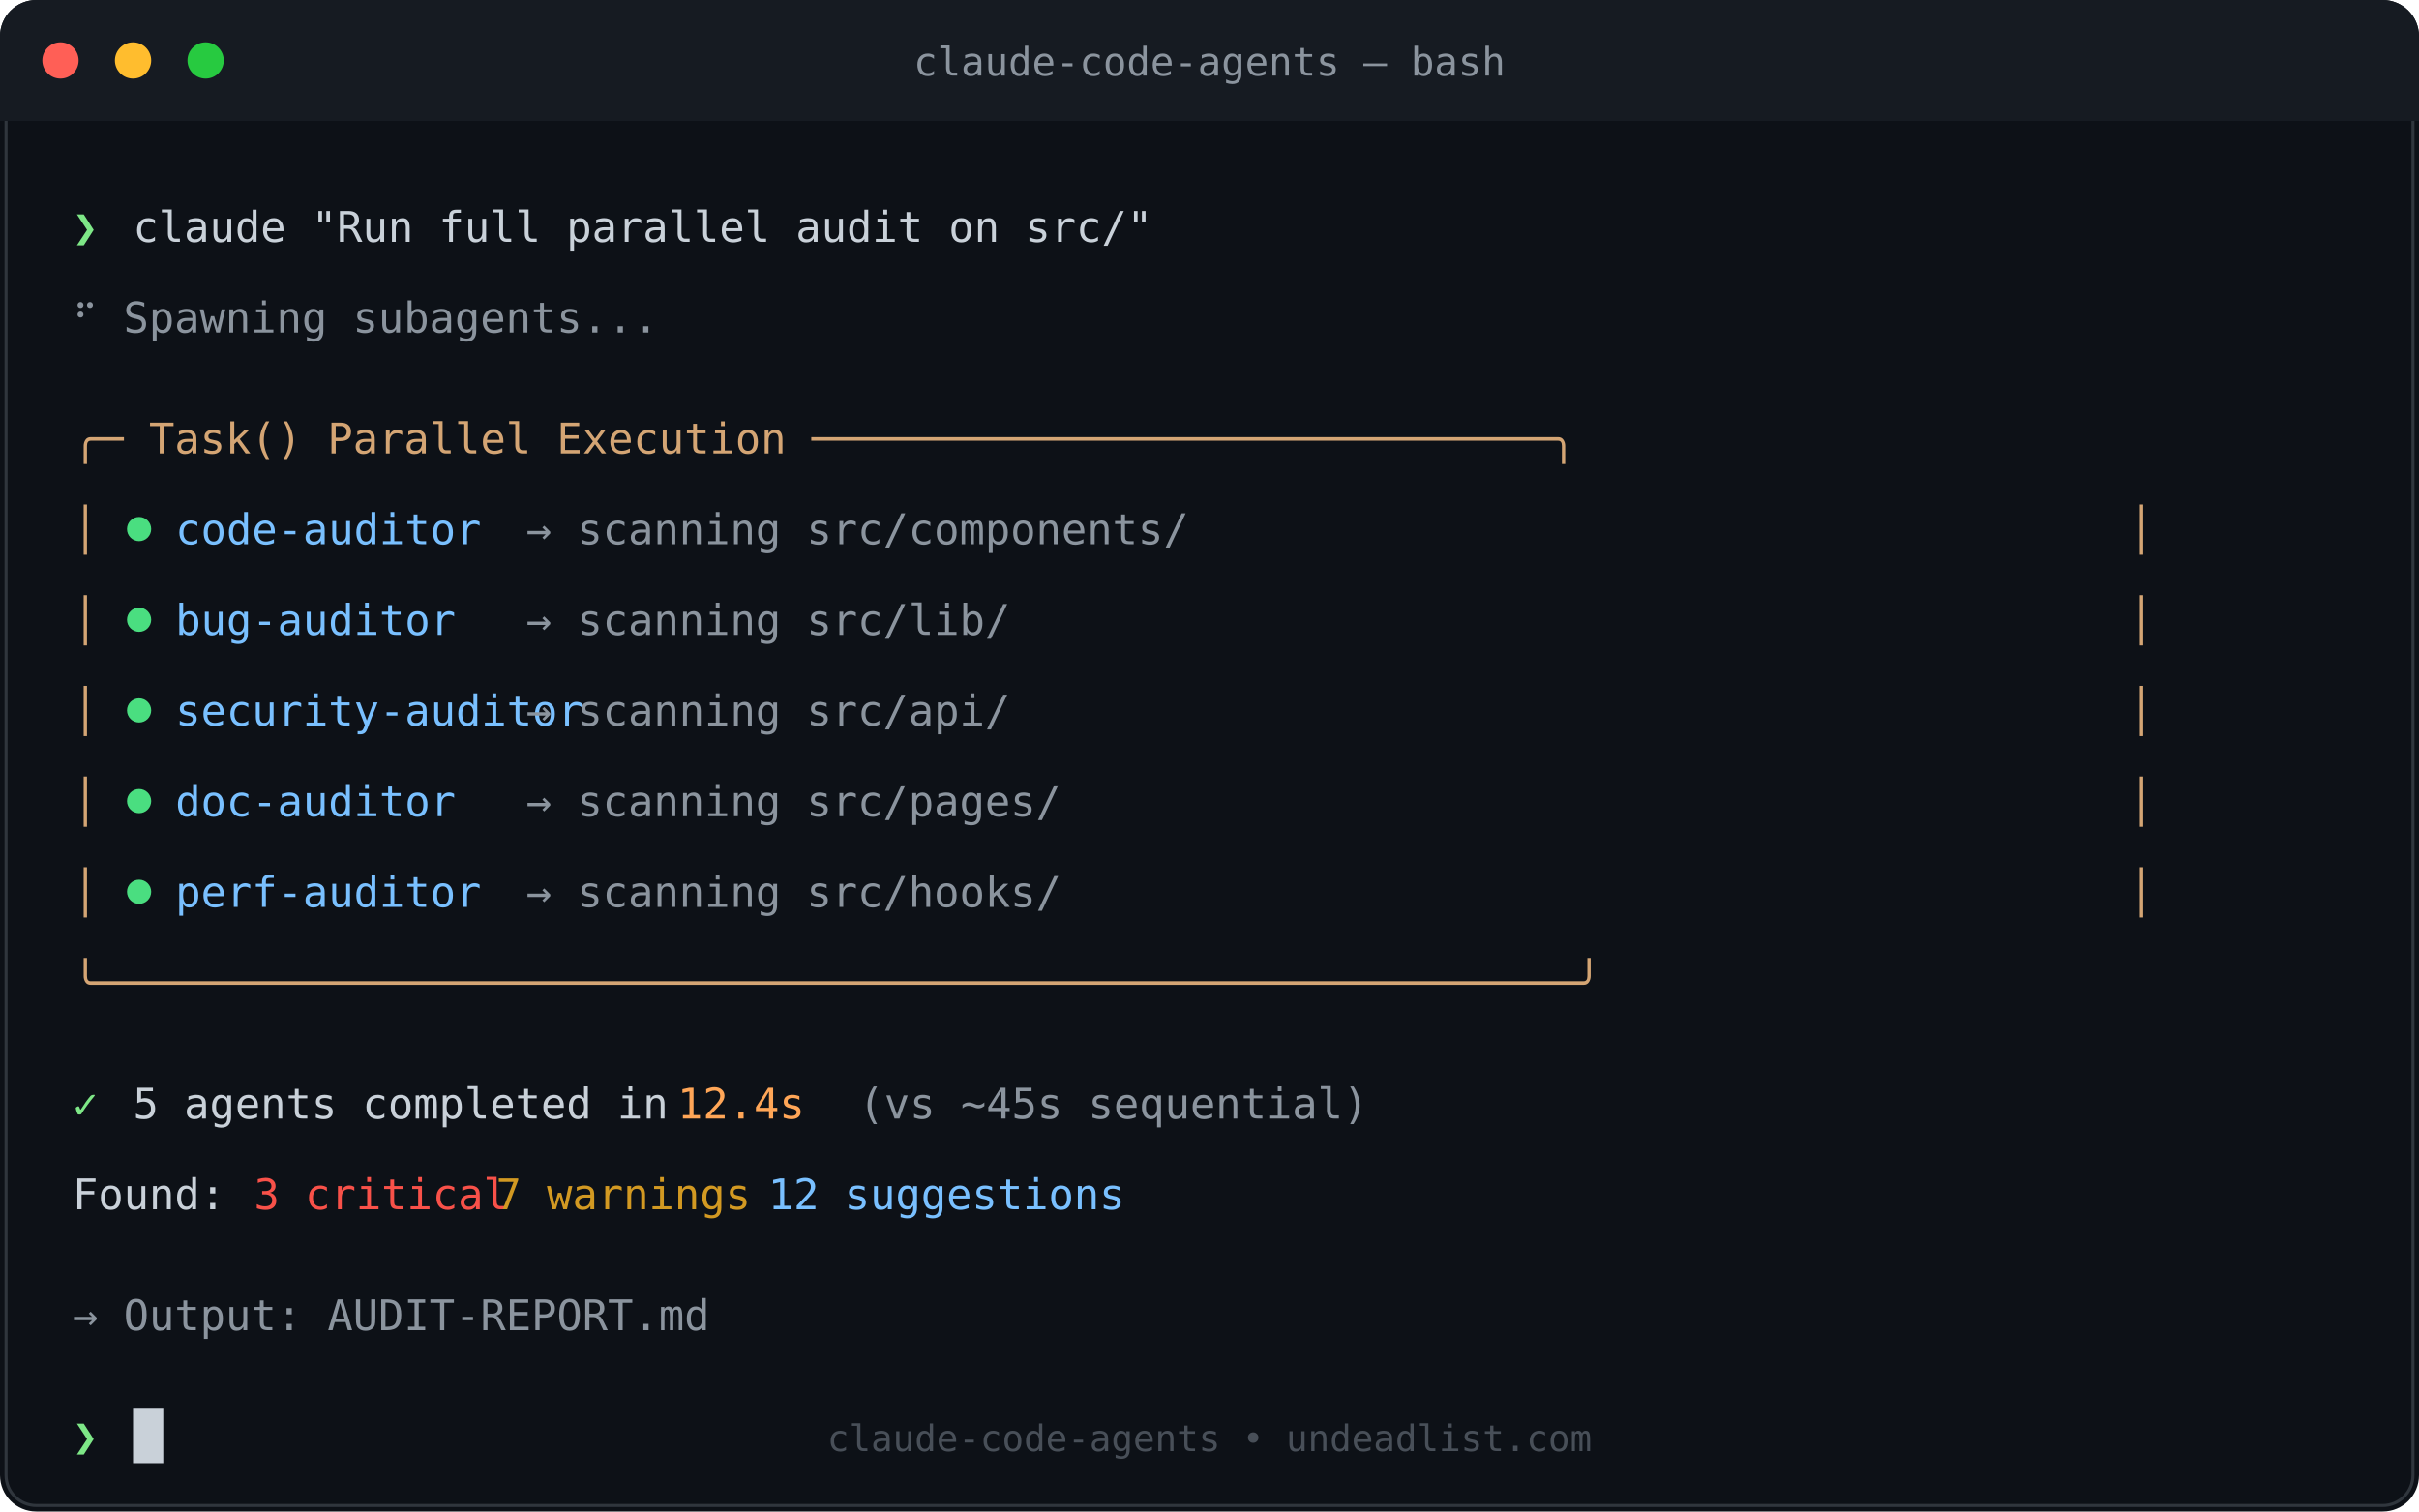
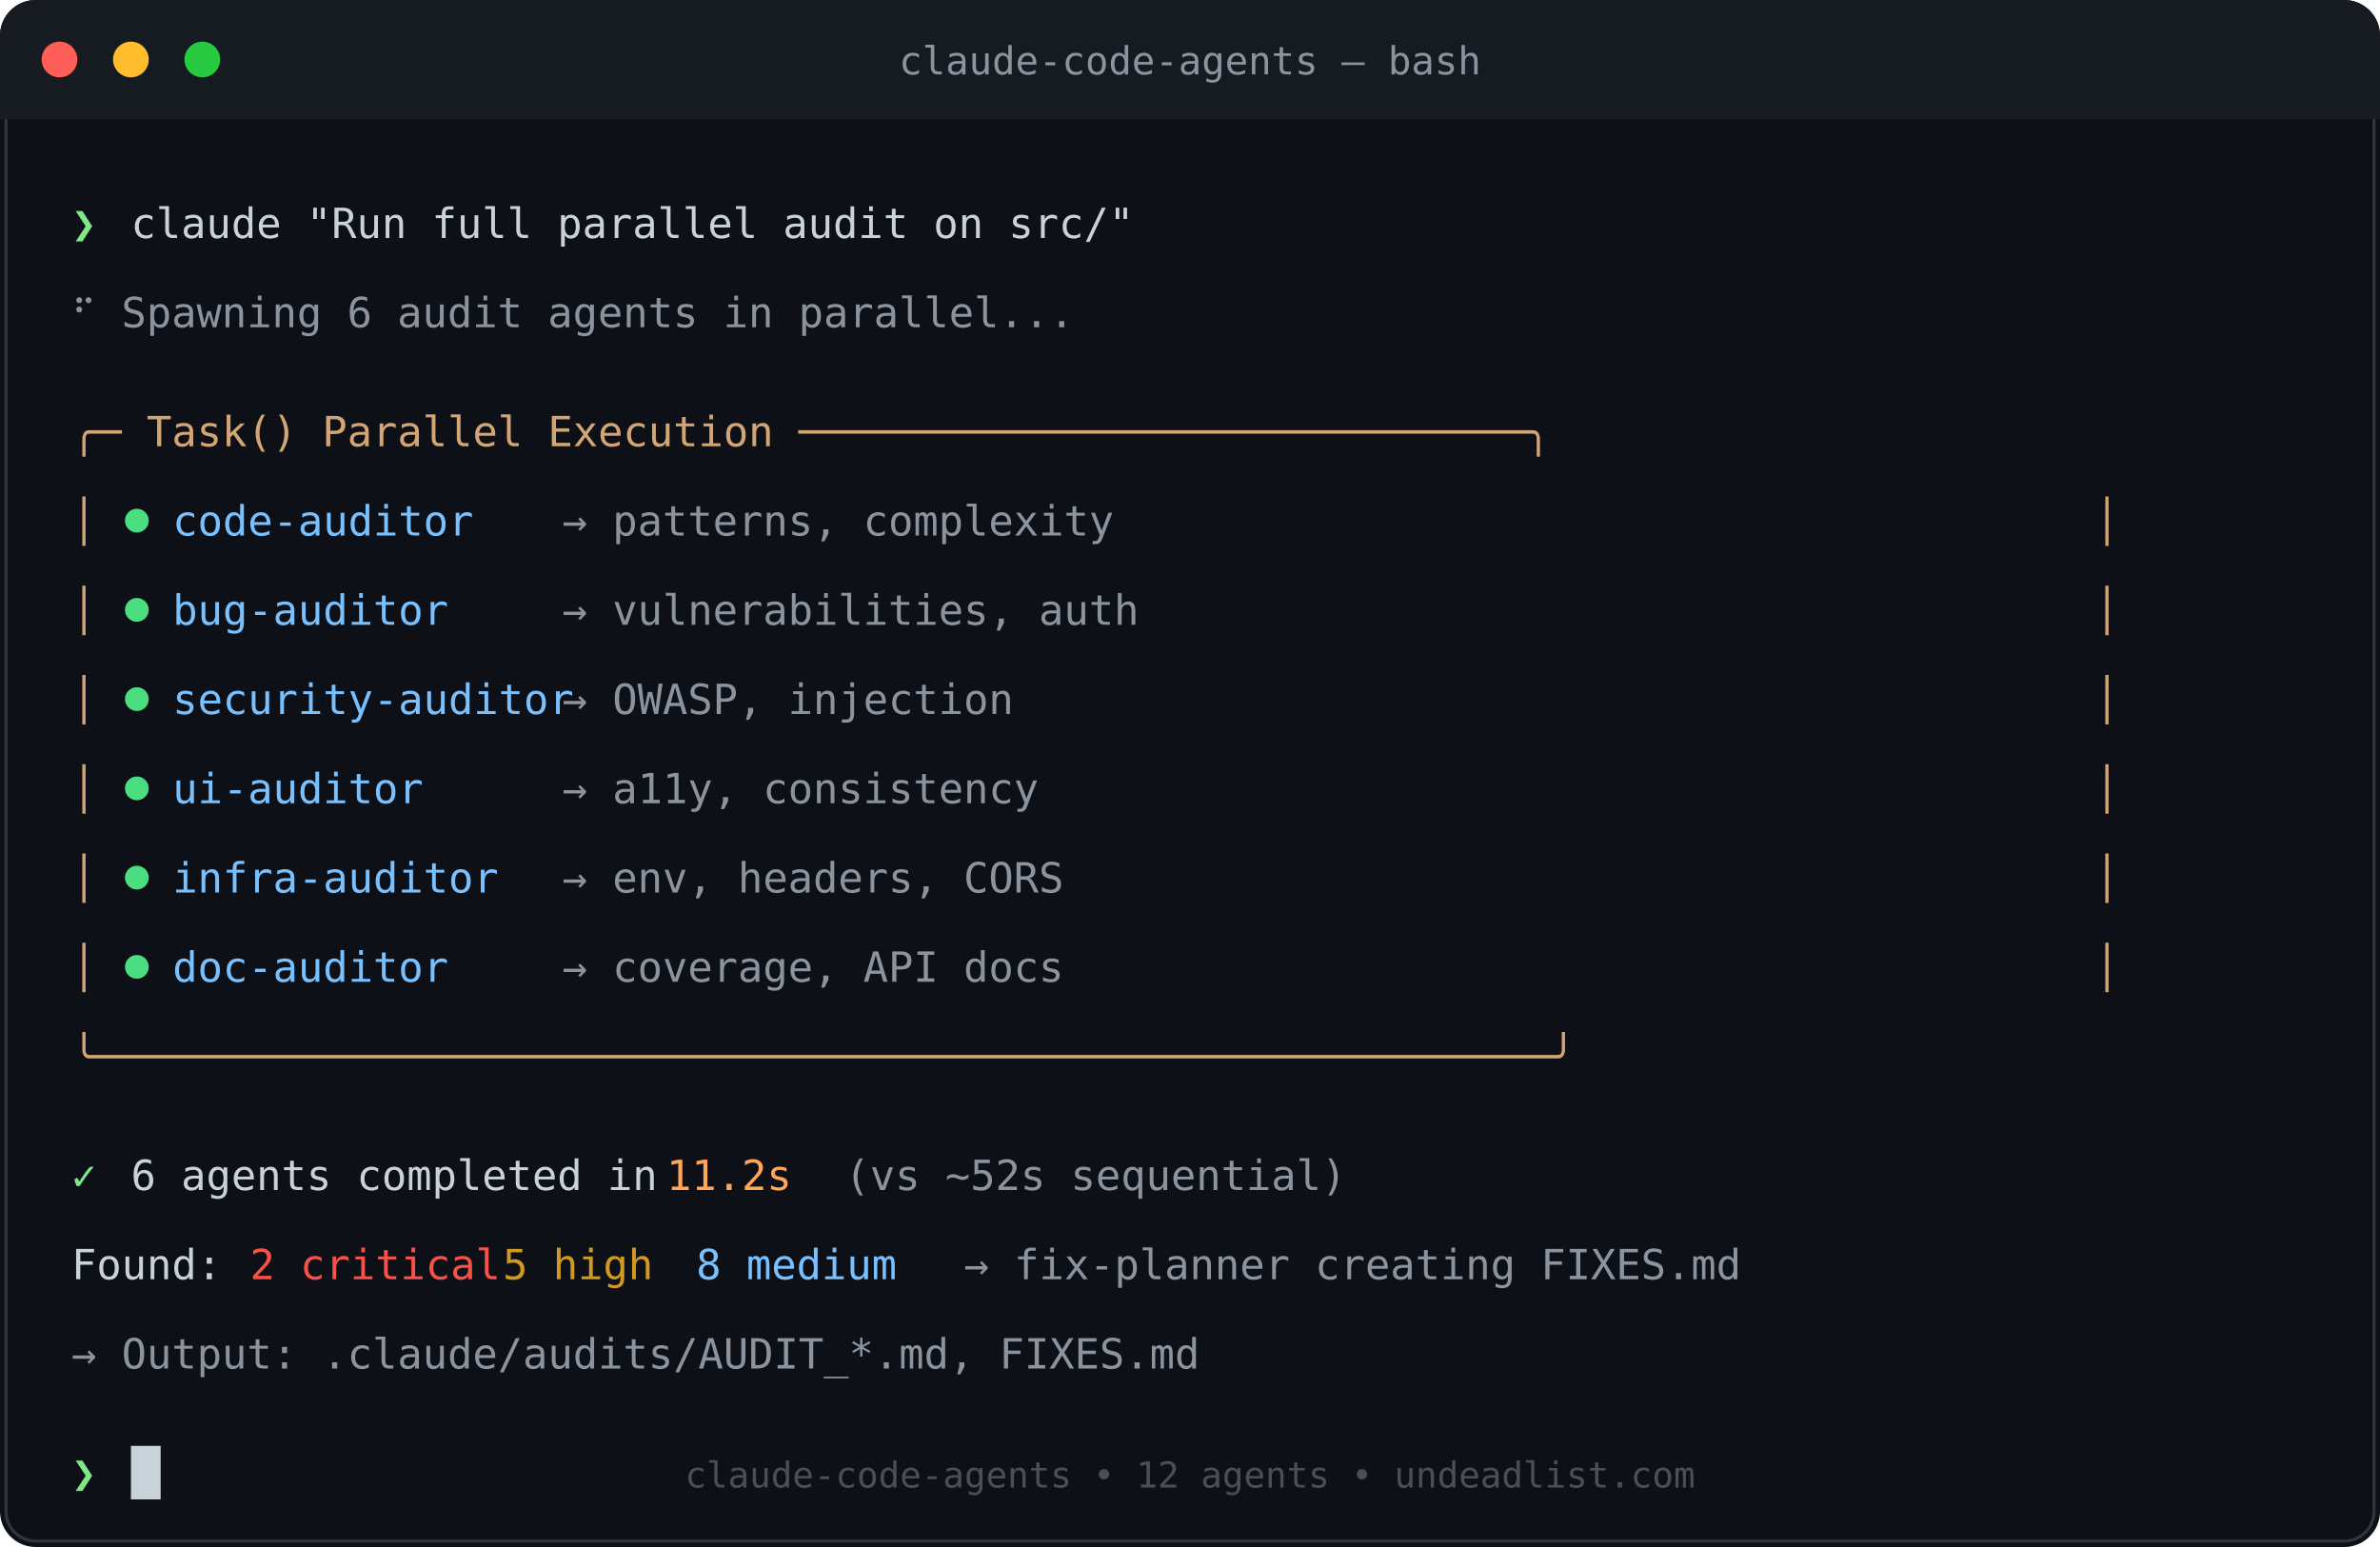
- <svg xmlns="http://www.w3.org/2000/svg" viewBox="0 0 800 500" width="800" height="500">
+ <svg xmlns="http://www.w3.org/2000/svg" viewBox="0 0 800 520" width="800" height="520">
  <style>
-     @keyframes typeText {
-       from { width: 0; }
-       to { width: 100%; }
-     }
    @keyframes blink {
      0%, 50% { opacity: 1; }
      51%, 100% { opacity: 0; }
    }
    @keyframes fadeIn {
      from { opacity: 0; }
      to { opacity: 1; }
    }
    @keyframes pulse {
      0%, 100% { fill: #4ade80; }
      50% { fill: #22c55e; }
-     }
-     @keyframes spin {
-       from { transform: rotate(0deg); }
-       to { transform: rotate(360deg); }
    }
    .cursor {
      animation: blink 1s step-end infinite;
    }
    .line1 { animation: fadeIn 0.3s ease-out 0.5s both; }
    .line2 { animation: fadeIn 0.3s ease-out 1.0s both; }
    .line3 { animation: fadeIn 0.3s ease-out 1.5s both; }
    .line4 { animation: fadeIn 0.3s ease-out 2.0s both; }
    .line5 { animation: fadeIn 0.3s ease-out 2.5s both; }
    .line6 { animation: fadeIn 0.3s ease-out 3.0s both; }
    .line7 { animation: fadeIn 0.3s ease-out 3.5s both; }
    .line8 { animation: fadeIn 0.3s ease-out 4.0s both; }
    .line9 { animation: fadeIn 0.3s ease-out 4.5s both; }
    .line10 { animation: fadeIn 0.3s ease-out 5.0s both; }
    .line11 { animation: fadeIn 0.3s ease-out 5.5s both; }
    .line12 { animation: fadeIn 0.3s ease-out 6.0s both; }
+     .line13 { animation: fadeIn 0.3s ease-out 6.5s both; }
+     .line14 { animation: fadeIn 0.3s ease-out 7.0s both; }
    .spinner1 { animation: pulse 1s ease-in-out 2.0s infinite; }
    .spinner2 { animation: pulse 1s ease-in-out 2.2s infinite; }
    .spinner3 { animation: pulse 1s ease-in-out 2.4s infinite; }
    .spinner4 { animation: pulse 1s ease-in-out 2.6s infinite; }
    .spinner5 { animation: pulse 1s ease-in-out 2.8s infinite; }
+     .spinner6 { animation: pulse 1s ease-in-out 3.0s infinite; }
  </style>
-   <rect width="800" height="500" rx="12" fill="#0d1117" />
-   <rect x="2" y="2" width="796" height="496" rx="10" fill="none" stroke="#30363d" stroke-width="1" />
+   <rect width="800" height="520" rx="12" fill="#0d1117" />
+   <rect x="2" y="2" width="796" height="516" rx="10" fill="none" stroke="#30363d" stroke-width="1" />
  <rect width="800" height="40" rx="12" fill="#161b22" />
  <rect y="28" width="800" height="12" fill="#161b22" />
  <circle cx="20" cy="20" r="6" fill="#ff5f56" />
  <circle cx="44" cy="20" r="6" fill="#ffbd2e" />
  <circle cx="68" cy="20" r="6" fill="#27ca40" />
  <text x="400" y="25" text-anchor="middle" font-family="SF Mono, Monaco, Consolas, monospace" font-size="13" fill="#8b949e">claude-code-agents — bash</text>
  <g transform="translate(24, 60)" font-family="SF Mono, Monaco, Consolas, monospace" font-size="14">
    <g class="line1">
      <text y="20" fill="#7ee787">❯</text>
      <text x="20" y="20" fill="#c9d1d9">claude "Run full parallel audit on src/"</text>
    </g>
    <g class="line2">
-       <text y="50" fill="#8b949e">⠋ Spawning subagents...</text>
+       <text y="50" fill="#8b949e">⠋ Spawning 6 audit agents in parallel...</text>
    </g>
    <g class="line3">
      <text y="90" fill="#d4a574">╭─ Task() Parallel Execution ─────────────────────────────╮</text>
    </g>
    <g class="line4">
      <text y="120" fill="#d4a574">│</text>
      <circle cx="22" cy="115" r="4" class="spinner1" fill="#4ade80" />
      <text x="34" y="120" fill="#79c0ff">code-auditor</text>
-       <text x="150" y="120" fill="#8b949e">→ scanning src/components/</text>
+       <text x="165" y="120" fill="#8b949e">→ patterns, complexity</text>
      <text x="680" y="120" fill="#d4a574">│</text>
    </g>
    <g class="line5">
      <text y="150" fill="#d4a574">│</text>
      <circle cx="22" cy="145" r="4" class="spinner2" fill="#4ade80" />
      <text x="34" y="150" fill="#79c0ff">bug-auditor</text>
-       <text x="150" y="150" fill="#8b949e">→ scanning src/lib/</text>
+       <text x="165" y="150" fill="#8b949e">→ vulnerabilities, auth</text>
      <text x="680" y="150" fill="#d4a574">│</text>
    </g>
    <g class="line6">
      <text y="180" fill="#d4a574">│</text>
      <circle cx="22" cy="175" r="4" class="spinner3" fill="#4ade80" />
      <text x="34" y="180" fill="#79c0ff">security-auditor</text>
-       <text x="150" y="180" fill="#8b949e">→ scanning src/api/</text>
+       <text x="165" y="180" fill="#8b949e">→ OWASP, injection</text>
      <text x="680" y="180" fill="#d4a574">│</text>
    </g>
    <g class="line7">
      <text y="210" fill="#d4a574">│</text>
      <circle cx="22" cy="205" r="4" class="spinner4" fill="#4ade80" />
-       <text x="34" y="210" fill="#79c0ff">doc-auditor</text>
-       <text x="150" y="210" fill="#8b949e">→ scanning src/pages/</text>
+       <text x="34" y="210" fill="#79c0ff">ui-auditor</text>
+       <text x="165" y="210" fill="#8b949e">→ a11y, consistency</text>
      <text x="680" y="210" fill="#d4a574">│</text>
    </g>
    <g class="line8">
      <text y="240" fill="#d4a574">│</text>
      <circle cx="22" cy="235" r="4" class="spinner5" fill="#4ade80" />
-       <text x="34" y="240" fill="#79c0ff">perf-auditor</text>
-       <text x="150" y="240" fill="#8b949e">→ scanning src/hooks/</text>
+       <text x="34" y="240" fill="#79c0ff">infra-auditor</text>
+       <text x="165" y="240" fill="#8b949e">→ env, headers, CORS</text>
      <text x="680" y="240" fill="#d4a574">│</text>
    </g>
    <g class="line9">
-       <text y="270" fill="#d4a574">╰──────────────────────────────────────────────────────────╯</text>
+       <text y="270" fill="#d4a574">│</text>
+       <circle cx="22" cy="265" r="4" class="spinner6" fill="#4ade80" />
+       <text x="34" y="270" fill="#79c0ff">doc-auditor</text>
+       <text x="165" y="270" fill="#8b949e">→ coverage, API docs</text>
+       <text x="680" y="270" fill="#d4a574">│</text>
    </g>
    <g class="line10">
-       <text y="310" fill="#7ee787">✓</text>
-       <text x="20" y="310" fill="#c9d1d9">5 agents completed in</text>
-       <text x="200" y="310" fill="#ffa657">12.4s</text>
-       <text x="260" y="310" fill="#8b949e">(vs ~45s sequential)</text>
+       <text y="300" fill="#d4a574">╰──────────────────────────────────────────────────────────╯</text>
    </g>
    <g class="line11">
-       <text y="340" fill="#c9d1d9">Found:</text>
-       <text x="60" y="340" fill="#f85149">3 critical</text>
-       <text x="140" y="340" fill="#d29922">7 warnings</text>
-       <text x="230" y="340" fill="#79c0ff">12 suggestions</text>
+       <text y="340" fill="#7ee787">✓</text>
+       <text x="20" y="340" fill="#c9d1d9">6 agents completed in</text>
+       <text x="200" y="340" fill="#ffa657">11.2s</text>
+       <text x="260" y="340" fill="#8b949e">(vs ~52s sequential)</text>
    </g>
    <g class="line12">
-       <text y="380" fill="#8b949e">→ Output: AUDIT-REPORT.md</text>
+       <text y="370" fill="#c9d1d9">Found:</text>
+       <text x="60" y="370" fill="#f85149">2 critical</text>
+       <text x="145" y="370" fill="#d29922">5 high</text>
+       <text x="210" y="370" fill="#79c0ff">8 medium</text>
+       <text x="300" y="370" fill="#8b949e">→ fix-planner creating FIXES.md</text>
    </g>
-     <g class="line12">
-       <text y="420" fill="#7ee787">❯</text>
-       <rect x="20" y="406" width="10" height="18" fill="#c9d1d9" class="cursor" />
+     <g class="line13">
+       <text y="400" fill="#8b949e">→ Output: .claude/audits/AUDIT_*.md, FIXES.md</text>
+     </g>
+     <g class="line14">
+       <text y="440" fill="#7ee787">❯</text>
+       <rect x="20" y="426" width="10" height="18" fill="#c9d1d9" class="cursor" />
    </g>
  </g>
-   <text x="400" y="480" text-anchor="middle" font-family="SF Mono, Monaco, Consolas, monospace" font-size="12" fill="#484f58">claude-code-agents • undeadlist.com</text>
+   <text x="400" y="500" text-anchor="middle" font-family="SF Mono, Monaco, Consolas, monospace" font-size="12" fill="#484f58">claude-code-agents • 12 agents • undeadlist.com</text>
</svg>
